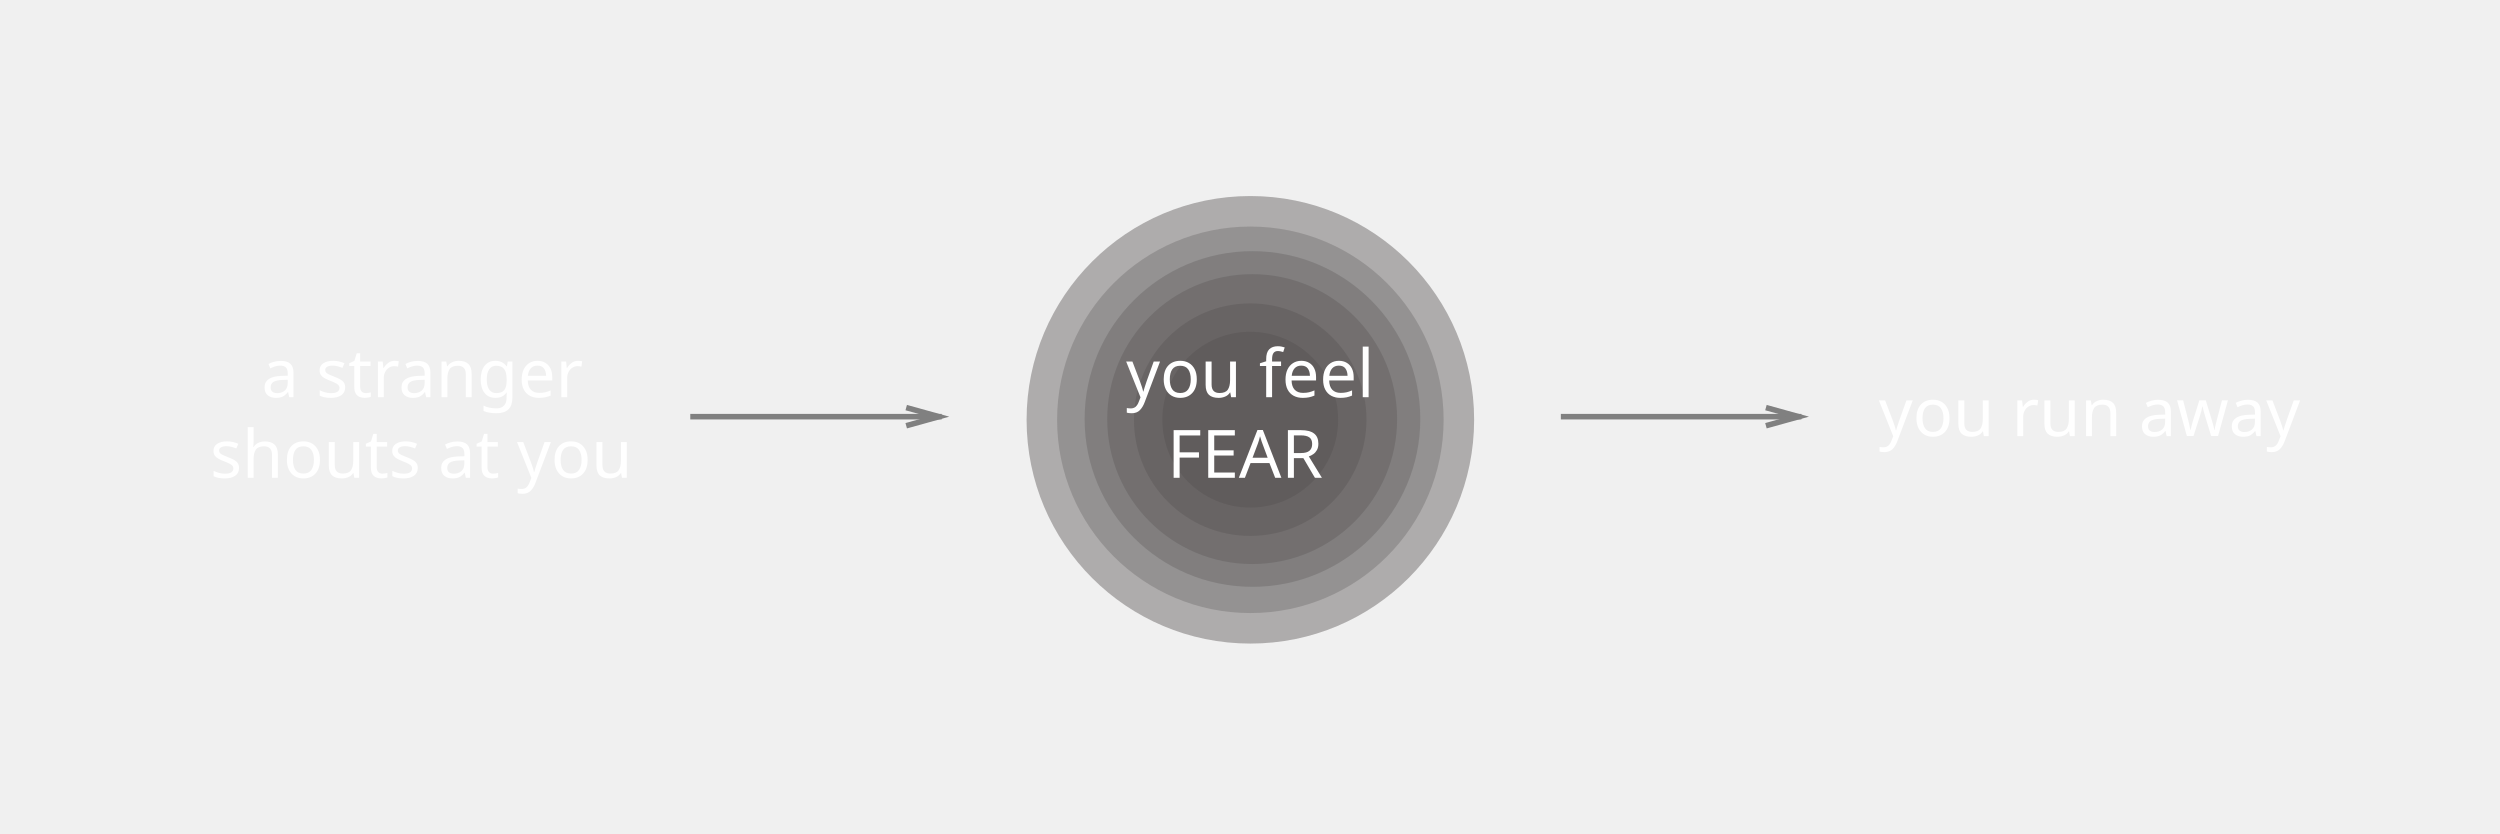
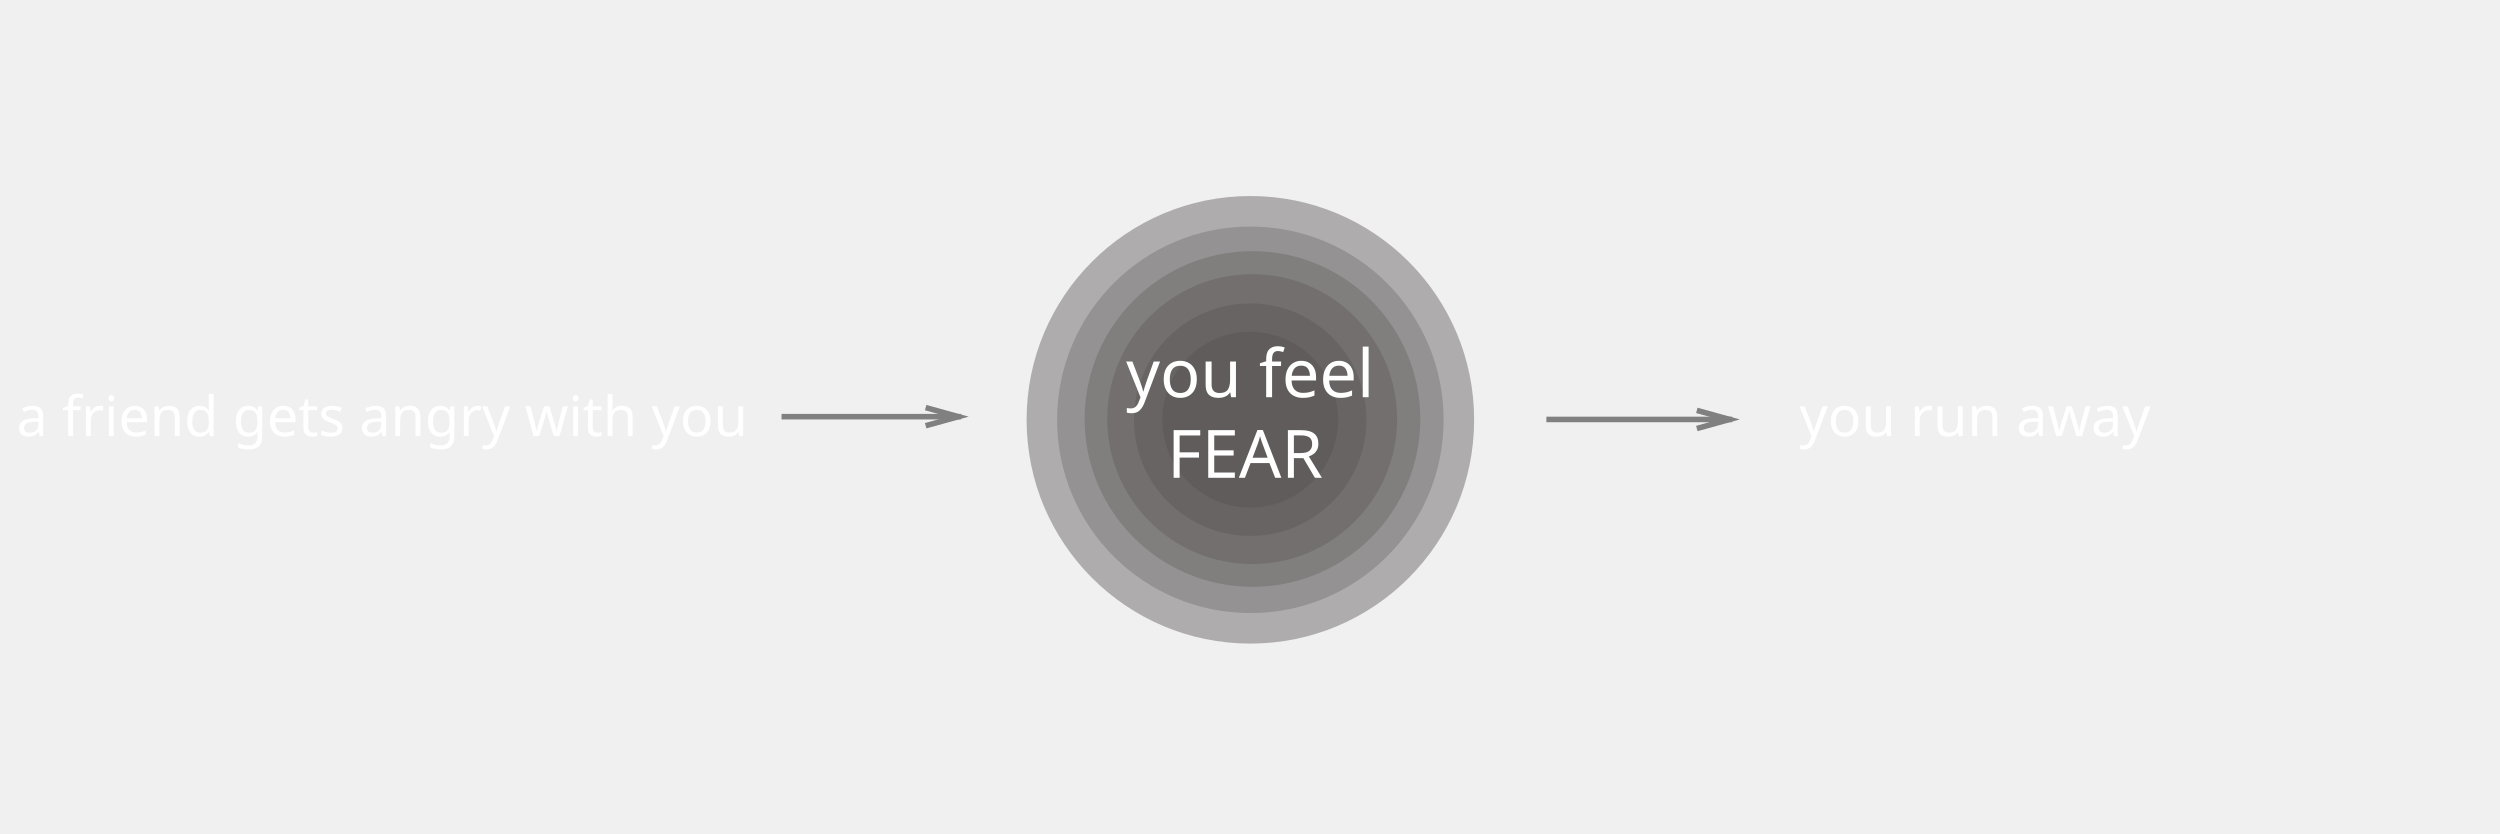
<svg xmlns="http://www.w3.org/2000/svg" width="900px" height="300px" viewBox="0 0 900 300" version="1.1" style="background: #454545;">
  <defs />
  <g id="---" stroke="none" stroke-width="1" fill="none" fill-rule="evenodd">
    <g id="episode">
      <g id="state" transform="translate(369, 70)">
        <ellipse id="c6" fill-opacity="0.4" fill="#4B4747" cx="81.13" cy="81.13" rx="80.558" ry="80.558" />
        <ellipse id="c5" fill-opacity="0.25" fill="#4B4747" cx="81.13" cy="81.13" rx="69.572" ry="69.572" />
        <ellipse id="c4" fill-opacity="0.25" fill="#4B4747" cx="81.883" cy="80.838" rx="60.422" ry="60.422" />
        <ellipse id="c3" fill-opacity="0.25" fill="#4B4747" cx="81.78" cy="80.878" rx="52.182" ry="52.182" />
        <ellipse id="c2" fill-opacity="0.25" fill="#4B4747" cx="81.077" cy="81.077" rx="41.858" ry="41.858" />
        <ellipse id="c1" fill-opacity="0.25" fill="#4B4747" cx="81.085" cy="81.085" rx="31.642" ry="31.642" />
        <text id="state-label" font-family="Raleway" font-size="24" font-weight="normal" fill="#FFFFFF">
          <tspan x="36.382" y="73">you feel </tspan>
          <tspan x="51.178" y="102">FEAR</tspan>
        </text>
      </g>
-       <g id="event-lines" transform="translate(249, 149)" stroke="#808080" stroke-width="2" stroke-linecap="square">
-         <path d="M0.5,1 L89,1" id="event-line" />
-         <path id="event-line-decoration-1" d="M78.2,4 L89,1 L78.2,-2" />
+       <g id="event-lines" transform="translate(282, 149)" stroke="#808080" stroke-width="2" stroke-linecap="square">
+         <path d="M0.354,1 L63,1" id="event-line" />
+         <path id="event-line-decoration-1" d="M52.2,4 L63,1 L52.2,-2" />
      </g>
-       <g id="response-lines" transform="translate(562, 150)" stroke="#808080" stroke-width="2" stroke-linecap="square">
-         <path d="M0.905,0 L85.5,0" id="response-line" />
-         <path id="response-line-decoration-1" d="M74.7,3 L85.5,0 L74.7,-3" />
+       <g id="response-lines" transform="translate(557, 151)" stroke="#808080" stroke-width="2" stroke-linecap="square">
+         <path d="M0.695,0 L65.616,0" id="response-line" />
+         <path id="response-line-decoration-1" d="M54.816,3 L65.616,0 L54.816,-3" />
      </g>
-       <text id="event" font-family="Raleway" font-size="24" font-weight="normal" fill="#FFFFFF">
-         <tspan x="94.14" y="143">a stranger </tspan>
-         <tspan x="75.636" y="172">shouts at you</tspan>
-       </text>
-       <g id="responses" transform="translate(676, 134)" font-size="24" font-family="Raleway" fill="#FFFFFF" font-weight="normal">
+       <g id="trigger" transform="translate(0, 138)" font-size="20" font-family="Raleway" fill="#FFFFFF" font-weight="normal">
+         <g id="event">
+           <text id="event-text">
+             <tspan x="5.94" y="19">a friend gets angry with you</tspan>
+           </text>
+         </g>
+       </g>
+       <g id="responses" transform="translate(647, 138)" font-size="20" font-family="Raleway" fill="#FFFFFF" font-weight="normal">
        <text id="response">
-           <tspan x="0.36" y="23">you run away</tspan>
+           <tspan x="0.8" y="19">you run away</tspan>
        </text>
      </g>
    </g>
  </g>
</svg>
